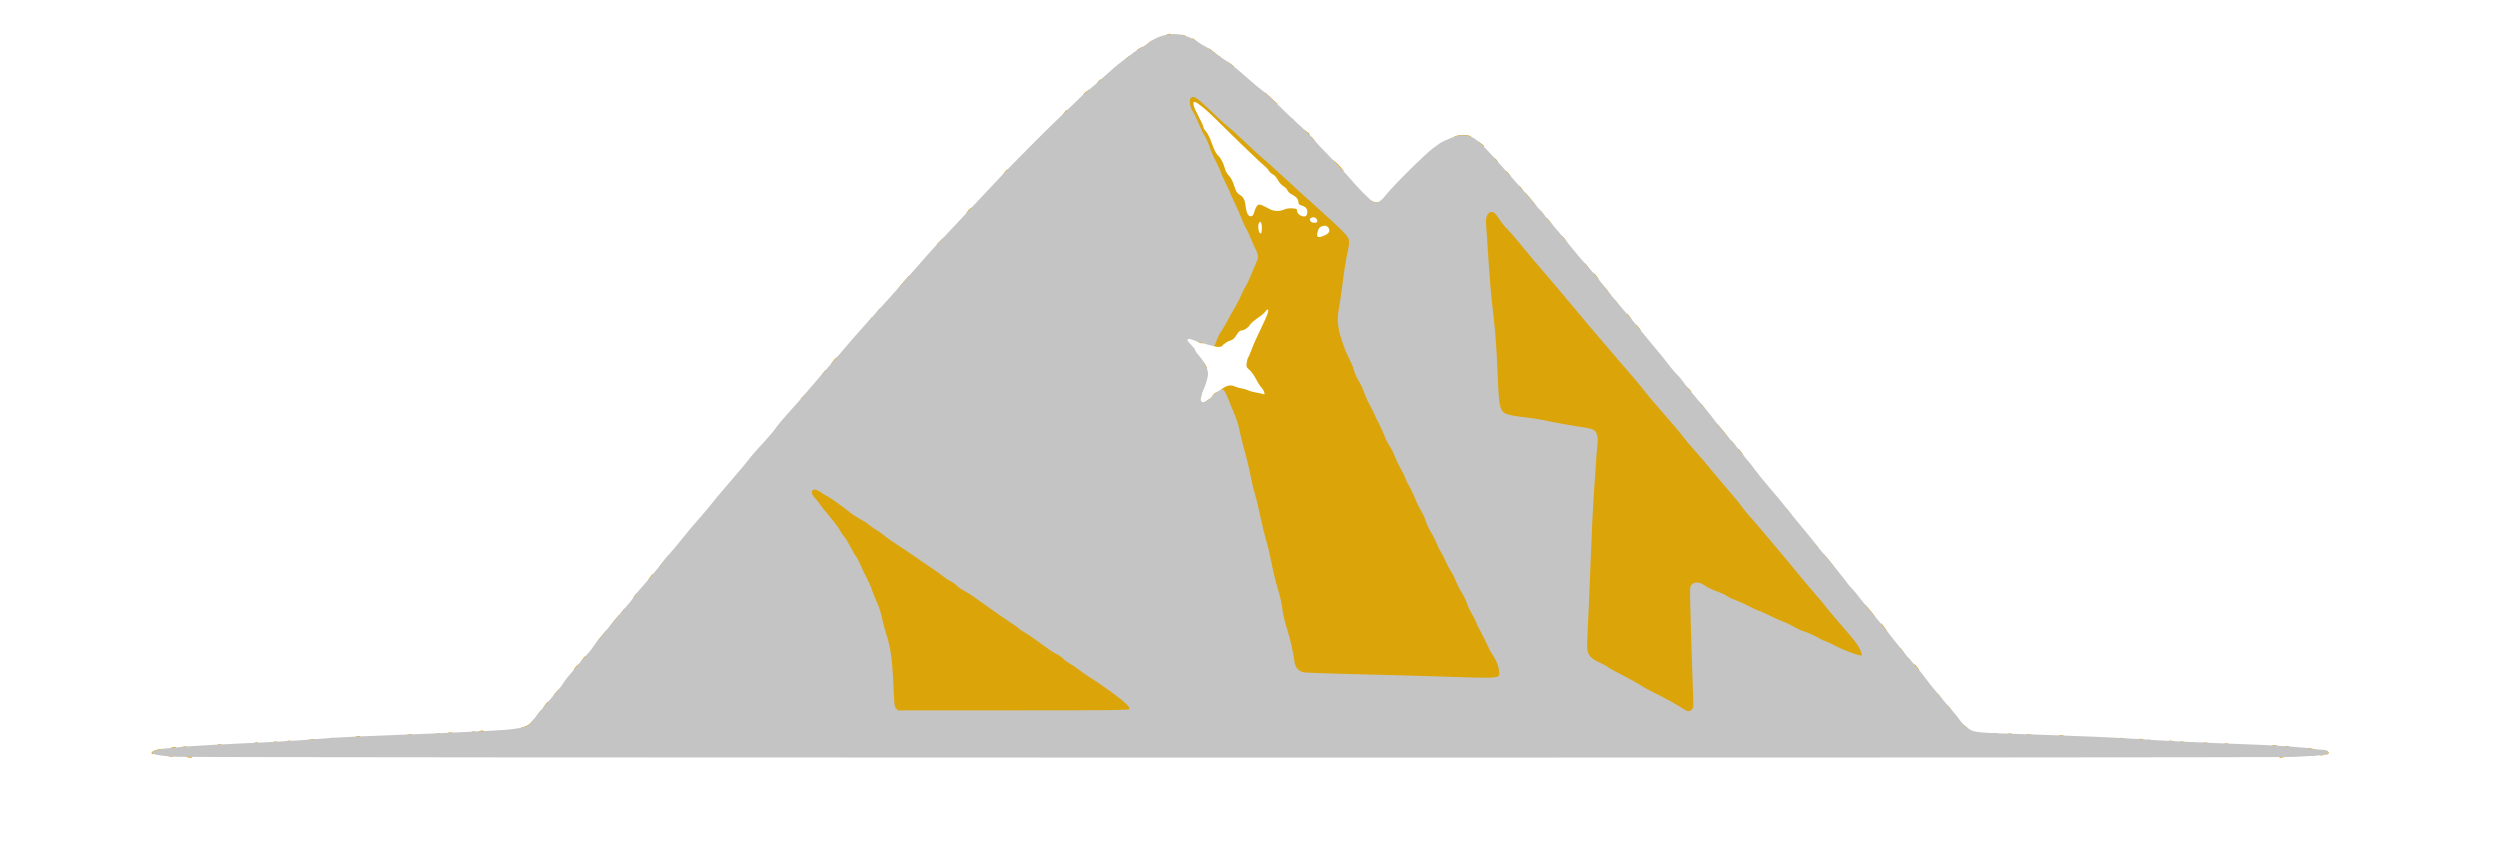
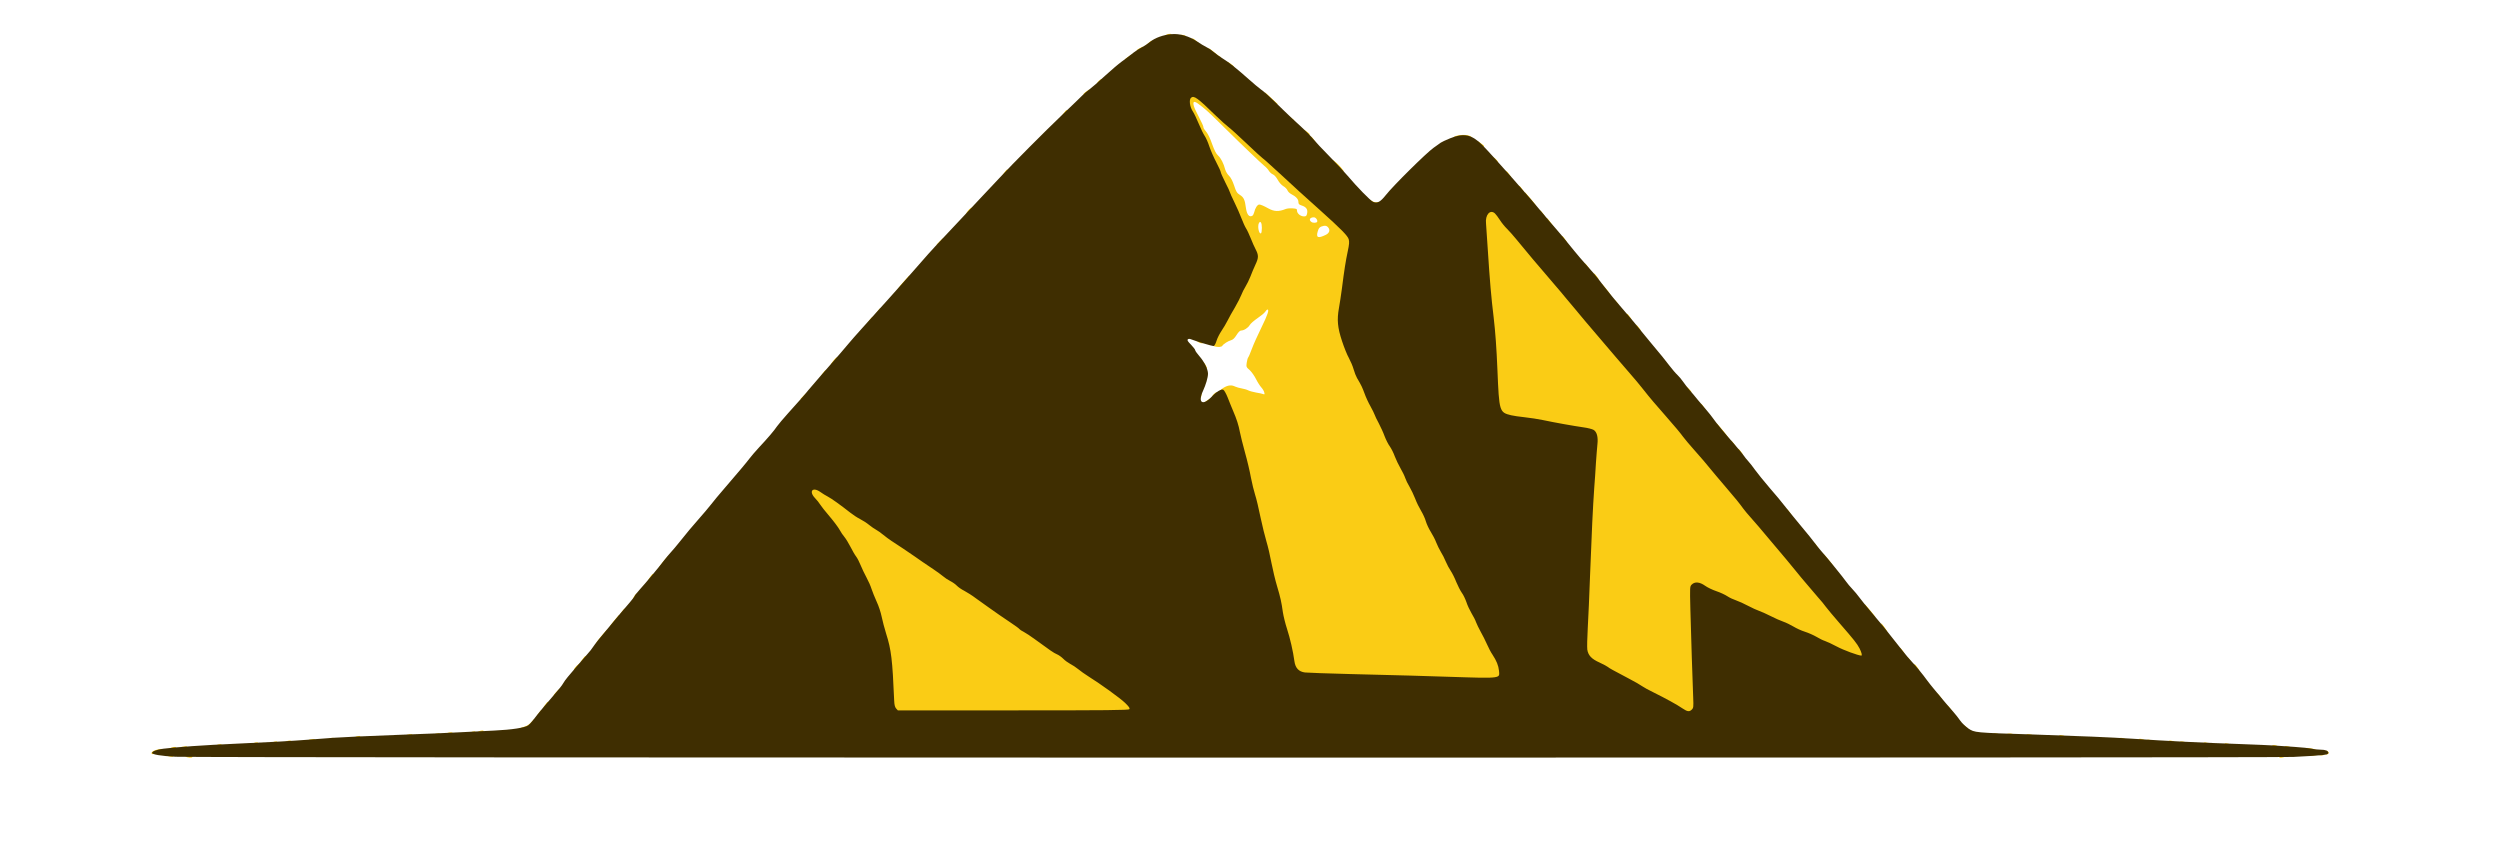
- <svg xmlns="http://www.w3.org/2000/svg" class="img-fluid" id="outputsvg" style="transform: matrix(1, 0, 0, 1, 0, 0); transform-origin: 50% 50%; cursor: move; max-height: none; transition: none;" width="2738" height="922" viewBox="0 0 27380 9220">
-   <g id="l73w51ZrmPEYNYW2V8s7Yf6" fill="rgb(219,165,10)" style="transform: none;">
+ <svg xmlns="http://www.w3.org/2000/svg" class="img-fluid" id="outputsvg" style="transform: matrix(1, 0, 0, 1, 0, 0); transform-origin: 50% 50%; cursor: move; max-height: none; transition: transform 200ms ease-in-out;" width="2738" height="922" viewBox="0 0 27380 9220">
+   <g id="l73w51ZrmPEYNYW2V8s7Yf6" fill="rgb(250,204,21)" style="transform: none;">
    <g style="transform: none;">
      <path id="pKbkvTMDr" d="M2048 8293 c-36 -9 -20 -33 22 -33 33 0 40 3 40 20 0 20 -20 24 -62 13z" />
      <path id="p1GQSht6qa" d="M24960 8280 c0 -16 7 -20 35 -20 40 0 49 24 13 34 -38 10 -48 7 -48 -14z" />
      <path id="pGwJWSbva" d="M1848 8283 c-33 -8 -20 -33 17 -33 28 0 35 4 35 20 0 20 -14 23 -52 13z" />
      <path id="pG8Rnmg7V" d="M25310 8255 c0 -20 -5 -25 -25 -25 -18 0 -25 -5 -25 -20 0 -23 2 -24 70 -9 46 10 50 13 50 40 0 16 -6 29 -12 30 -7 0 -23 2 -35 5 -19 3 -23 -1 -23 -21z" />
      <path id="ps5VfVZti" d="M25408 8272 c-34 -7 -20 -32 17 -32 23 0 35 5 35 14 0 15 -25 24 -52 18z" />
      <path id="pIf8NIReK" d="M25470 8245 c0 -28 12 -32 29 -11 10 12 8 17 -8 26 -19 9 -21 8 -21 -15z" />
      <path id="p1D5a4bLzP" d="M1660 8247 c0 -16 34 -33 84 -42 31 -6 36 -5 36 12 0 15 -11 22 -51 31 -64 15 -69 15 -69 -1z" />
      <path id="pl77cPyNG" d="M1860 8206 c0 -13 28 -26 58 -26 6 0 12 9 12 20 0 16 -7 20 -35 20 -23 0 -35 -5 -35 -14z" />
      <path id="pCrZtDS9a" d="M1980 8195 c0 -8 6 -15 13 -16 6 0 22 -2 35 -5 17 -3 22 1 22 16 0 16 -7 20 -35 20 -24 0 -35 -5 -35 -15z" />
      <path id="pknupxs59" d="M25020 8190 c0 -21 10 -24 48 -14 36 10 27 34 -13 34 -28 0 -35 -4 -35 -20z" />
      <path id="pkcRhNxXt" d="M24880 8180 c0 -20 22 -26 54 -14 30 12 18 34 -19 34 -28 0 -35 -4 -35 -20z" />
      <path id="pgsKfI8h1" d="M2360 8176 c0 -13 28 -26 58 -26 6 0 12 9 12 20 0 16 -7 20 -35 20 -23 0 -35 -5 -35 -14z" />
      <path id="pRYuNlLS3" d="M24360 8160 c0 -21 10 -24 48 -14 36 10 27 34 -13 34 -28 0 -35 -4 -35 -20z" />
      <path id="pzTWmAKPX" d="M2760 8156 c0 -13 28 -26 58 -26 6 0 12 9 12 20 0 16 -7 20 -35 20 -23 0 -35 -5 -35 -14z" />
      <path id="pD4a5sHQI" d="M24130 8150 c0 -21 10 -24 48 -14 36 10 27 34 -13 34 -28 0 -35 -4 -35 -20z" />
      <path id="pmGQkWF04" d="M2970 8146 c0 -13 28 -26 58 -26 6 0 12 9 12 20 0 16 -7 20 -35 20 -23 0 -35 -5 -35 -14z" />
      <path id="pFf9ISbpO" d="M23870 8140 c0 -21 16 -25 58 -14 39 11 27 34 -18 34 -33 0 -40 -3 -40 -20z" />
      <path id="p11SkRyW5u" d="M3120 8136 c0 -13 28 -26 58 -26 6 0 12 9 12 20 0 16 -7 20 -35 20 -23 0 -35 -5 -35 -14z" />
      <path id="plv3TQhJb" d="M23750 8130 c0 -21 10 -24 48 -14 36 10 27 34 -13 34 -28 0 -35 -4 -35 -20z" />
      <path id="p119a3ZlGj" d="M23510 8120 c0 -21 10 -24 48 -14 36 10 27 34 -13 34 -28 0 -35 -4 -35 -20z" />
      <path id="pbr2m17nB" d="M3380 8115 c0 -8 6 -15 13 -16 6 0 22 -2 35 -5 17 -3 22 1 22 16 0 16 -7 20 -35 20 -24 0 -35 -5 -35 -15z" />
      <path id="p2vUGpZqc" d="M23420 8110 c0 -21 10 -24 48 -14 36 10 27 34 -13 34 -28 0 -35 -4 -35 -20z" />
      <path id="phLoVORgk" d="M3590 8106 c0 -13 28 -26 58 -26 6 0 12 9 12 20 0 16 -7 20 -35 20 -23 0 -35 -5 -35 -14z" />
      <path id="p15Z45IgbG" d="M23210 8100 c0 -21 10 -24 48 -14 36 10 27 34 -13 34 -28 0 -35 -4 -35 -20z" />
      <path id="pzxPKjNia" d="M3880 8086 c0 -13 28 -26 58 -26 6 0 12 9 12 20 0 16 -7 20 -35 20 -23 0 -35 -5 -35 -14z" />
      <path id="pHLVrGf3E" d="M22550 8070 c0 -21 10 -24 48 -14 36 10 27 34 -13 34 -28 0 -35 -4 -35 -20z" />
      <path id="p18tozDzio" d="M4440 8066 c0 -7 10 -16 23 -20 41 -11 57 -7 57 14 0 17 -7 20 -40 20 -27 0 -40 -4 -40 -14z" />
      <path id="pTTL40sMW" d="M22190 8060 c0 -21 16 -25 58 -14 39 11 27 34 -18 34 -33 0 -40 -3 -40 -20z" />
      <path id="p13Zwflbs8" d="M4750 8056 c0 -13 28 -26 58 -26 6 0 12 9 12 20 0 16 -7 20 -35 20 -23 0 -35 -5 -35 -14z" />
      <path id="p465NV5id" d="M21830 8050 c0 -21 10 -24 48 -14 36 10 27 34 -13 34 -28 0 -35 -4 -35 -20z" />
      <path id="p110TrbSzK" d="M21960 8056 c0 -17 42 -28 75 -20 46 11 30 34 -25 34 -36 0 -50 -4 -50 -14z" />
      <path id="pEhN9J4Ye" d="M4880 8046 c0 -7 10 -16 23 -20 41 -11 57 -7 57 14 0 17 -7 20 -40 20 -27 0 -40 -4 -40 -14z" />
      <path id="pAWbwdjnj" d="M5140 8036 c0 -13 28 -26 58 -26 6 0 12 9 12 20 0 16 -7 20 -35 20 -23 0 -35 -5 -35 -14z" />
      <path id="paNBl1ENt" d="M5230 8026 c0 -13 28 -26 58 -26 6 0 12 9 12 20 0 16 -7 20 -35 20 -23 0 -35 -5 -35 -14z" />
      <path id="ppFvb9zUX" d="M5690 7986 c0 -8 19 -18 46 -25 31 -8 57 -24 80 -49 l34 -37 0 38 c0 33 -3 37 -25 37 -18 0 -25 5 -25 19 0 13 -10 20 -31 25 -51 10 -79 7 -79 -8z" />
      <path id="p8YxbOKUm" d="M21490 7959 l0 -30 30 21 c44 31 45 40 6 40 -33 0 -36 -2 -36 -31z" />
      <path id="p14KGUhoS" d="M5900 7810 c31 -44 40 -45 40 -6 0 33 -2 36 -31 36 l-30 0 21 -30z" />
      <path id="pE1h0mxQC" d="M18396 7788 c-56 -39 -184 -109 -315 -174 -52 -25 -109 -56 -125 -68 -17 -13 -80 -49 -141 -81 -188 -99 -220 -117 -235 -130 -8 -7 -49 -29 -90 -48 -129 -58 -147 -98 -137 -300 3 -62 15 -341 26 -622 23 -550 37 -848 51 -1045 5 -69 14 -200 19 -291 6 -91 13 -173 16 -181 4 -9 2 -33 -4 -55 -14 -51 -46 -68 -151 -83 -105 -15 -313 -52 -440 -79 -52 -11 -142 -25 -200 -31 -58 -6 -125 -16 -150 -22 -129 -32 -131 -38 -150 -493 -10 -244 -23 -421 -41 -575 -26 -213 -43 -413 -64 -730 -8 -124 -17 -268 -20 -320 -6 -80 -4 -100 12 -130 17 -33 22 -35 72 -38 62 -4 76 6 128 88 19 30 54 73 77 95 22 22 67 72 98 110 109 134 240 289 413 490 55 64 114 133 130 154 17 20 64 77 105 125 41 49 91 108 110 132 19 23 89 105 155 182 66 76 149 174 185 217 36 43 103 121 150 174 47 53 111 130 143 171 32 41 84 105 115 141 31 36 89 102 127 146 124 142 159 184 200 239 22 29 76 93 120 142 73 82 119 135 237 279 24 29 77 91 118 139 95 110 141 167 182 224 18 24 52 65 75 90 23 25 65 74 95 109 29 35 85 101 123 146 155 183 223 264 280 335 33 41 89 109 125 150 36 41 88 102 115 135 27 33 52 62 56 65 3 3 19 23 35 45 16 22 83 102 149 178 215 247 245 292 245 372 0 45 0 45 -35 45 -59 0 -201 -47 -298 -99 -50 -27 -109 -54 -130 -61 -20 -6 -63 -27 -94 -46 -31 -18 -87 -43 -125 -55 -39 -12 -95 -38 -126 -57 -32 -19 -81 -43 -110 -53 -30 -10 -93 -38 -140 -62 -48 -24 -105 -50 -127 -57 -22 -7 -68 -28 -103 -48 -35 -19 -97 -47 -139 -63 -41 -15 -92 -39 -112 -53 -20 -14 -70 -37 -111 -51 -41 -14 -98 -41 -127 -61 -43 -30 -55 -34 -72 -24 -11 6 -24 22 -27 37 -4 15 -4 119 0 232 3 113 11 341 16 506 5 165 12 364 15 442 6 134 5 143 -14 162 -34 34 -106 29 -165 -11z" />
      <path id="pA5xokOdM" d="M9784 7789 c-13 -15 -19 -39 -21 -87 -19 -449 -32 -556 -88 -732 -18 -58 -40 -142 -49 -186 -9 -45 -33 -119 -55 -165 -21 -46 -46 -109 -56 -139 -9 -30 -34 -87 -55 -125 -21 -39 -50 -99 -64 -134 -14 -35 -36 -78 -49 -95 -14 -17 -41 -65 -62 -106 -21 -41 -51 -90 -66 -108 -16 -18 -40 -54 -54 -80 -14 -26 -63 -92 -110 -147 -47 -55 -93 -113 -103 -130 -9 -16 -34 -47 -55 -69 -36 -38 -38 -43 -35 -96 l3 -55 54 -3 c47 -3 60 1 95 26 23 16 59 39 81 50 41 21 145 96 245 175 30 24 80 57 110 72 30 15 75 44 100 65 25 20 59 44 77 53 17 9 52 34 76 54 25 21 65 50 89 66 60 38 207 137 254 170 50 36 121 84 209 143 39 26 85 60 103 75 18 16 54 40 80 53 26 13 58 36 72 51 14 15 50 40 80 55 30 16 88 52 127 82 40 29 103 74 140 100 38 27 91 64 118 83 28 19 87 59 131 89 45 30 85 59 88 65 4 6 26 21 49 32 23 12 76 47 118 78 169 124 210 152 243 166 20 8 51 30 70 49 18 19 53 44 77 57 24 12 64 38 88 58 24 20 72 54 107 76 140 88 352 241 407 294 45 44 57 62 57 86 0 17 -5 36 -12 43 -9 9 -312 12 -1303 12 l-1292 0 -19 -21z" />
      <path id="prXZGzBpj" d="M21320 7754 c0 -39 9 -38 40 6 l21 30 -30 0 c-29 0 -31 -3 -31 -36z" />
      <path id="ptesDErxd" d="M5970 7720 c31 -44 40 -45 40 -6 0 33 -2 36 -31 36 l-30 0 21 -30z" />
      <path id="pAQKsXy2l" d="M21210 7624 c0 -39 9 -38 40 6 l21 30 -30 0 c-29 0 -31 -3 -31 -36z" />
      <path id="ptlIGzrot" d="M6071 7603 c22 -28 58 -63 64 -63 3 0 5 12 5 26 0 33 -22 54 -56 54 -24 0 -25 -2 -13 -17z" />
      <path id="p1DBKH4cT1" d="M16025 7449 c-329 -12 -774 -25 -1275 -37 -239 -6 -458 -14 -487 -17 -69 -8 -107 -49 -117 -126 -14 -106 -47 -248 -80 -350 -19 -57 -39 -140 -46 -184 -15 -108 -26 -160 -65 -290 -18 -60 -45 -173 -60 -250 -14 -77 -39 -183 -55 -235 -16 -52 -45 -172 -65 -265 -19 -94 -45 -204 -59 -246 -13 -41 -34 -126 -46 -189 -11 -63 -40 -187 -65 -275 -24 -88 -49 -187 -55 -220 -15 -80 -36 -145 -75 -235 -17 -41 -45 -108 -60 -149 -16 -40 -35 -75 -42 -78 -25 -10 -13 -32 30 -58 49 -28 85 -31 125 -11 15 7 47 16 71 20 24 4 56 13 71 21 15 8 54 18 86 24 33 5 68 13 78 17 17 6 18 4 12 -19 -3 -14 -18 -39 -32 -54 -14 -15 -41 -57 -59 -93 -18 -36 -50 -80 -70 -98 -36 -31 -37 -35 -31 -79 3 -25 11 -52 16 -58 6 -7 24 -50 41 -96 17 -46 64 -151 105 -234 68 -139 87 -195 65 -195 -5 0 -16 11 -25 25 -9 14 -47 45 -84 70 -37 25 -76 59 -85 75 -19 32 -64 60 -95 60 -12 0 -30 18 -50 50 -21 34 -40 51 -59 56 -31 8 -84 41 -96 61 -8 14 -47 17 -84 7 -43 -12 -23 -99 47 -204 21 -30 50 -80 65 -110 15 -30 51 -96 81 -145 29 -50 60 -111 69 -135 9 -24 29 -65 45 -90 16 -25 41 -76 55 -113 14 -38 36 -90 50 -117 30 -60 31 -74 5 -123 -12 -21 -34 -73 -51 -115 -17 -42 -40 -93 -53 -112 -12 -19 -34 -69 -50 -110 -15 -41 -50 -120 -77 -175 -27 -55 -49 -104 -49 -109 0 -5 -22 -53 -50 -107 -27 -54 -50 -105 -50 -113 0 -8 -22 -57 -49 -108 -27 -51 -61 -129 -76 -173 -14 -44 -37 -96 -51 -116 -14 -20 -43 -80 -65 -133 -22 -53 -52 -115 -67 -138 -22 -33 -27 -55 -30 -115 -3 -48 0 -78 8 -88 15 -19 99 -20 123 -2 32 24 119 103 215 196 53 51 115 107 137 123 22 16 109 95 194 176 85 81 164 154 176 162 13 8 100 87 196 175 182 169 228 210 434 395 224 201 304 282 316 319 14 42 7 126 -21 245 -11 49 -30 166 -40 260 -11 94 -28 207 -37 251 -28 137 -24 212 21 350 21 66 55 152 76 190 21 39 45 97 55 130 9 33 26 76 37 95 48 81 57 101 82 168 14 40 43 103 65 141 21 38 42 80 46 93 4 13 24 55 45 93 20 39 50 102 64 142 15 39 41 91 58 113 16 23 41 72 54 109 14 36 42 95 63 131 21 36 44 83 51 105 7 22 28 65 47 96 18 31 46 89 62 130 15 41 45 101 65 134 20 33 44 85 52 115 9 30 33 82 54 115 21 33 48 85 59 115 12 31 35 77 51 104 17 26 41 74 54 106 13 32 38 78 55 103 16 24 44 79 60 121 17 41 44 94 60 117 17 22 39 69 51 103 11 35 37 90 56 122 20 33 43 77 50 99 8 21 31 69 51 105 21 36 51 97 68 135 17 39 44 91 61 115 52 79 67 121 72 207 4 73 3 82 -16 92 -30 16 -155 19 -407 10z m-1505 -4877 c41 -20 51 -54 24 -84 -14 -14 -26 -18 -48 -14 -40 8 -54 22 -65 63 -19 67 5 76 89 35z m-700 -77 c0 -54 -15 -80 -31 -54 -20 32 -2 128 22 114 5 -4 9 -30 9 -60z m605 -65 c10 -16 -14 -50 -35 -50 -45 0 -60 29 -26 52 16 11 54 10 61 -2z m-708 -68 c6 -4 15 -21 19 -37 10 -46 36 -85 55 -85 15 0 51 15 99 42 65 36 114 38 191 7 14 -6 48 -9 75 -7 44 3 49 5 49 27 1 30 39 61 76 61 24 0 29 -5 35 -35 8 -43 -11 -69 -62 -85 -28 -9 -34 -17 -34 -39 0 -30 -27 -59 -78 -85 -18 -9 -37 -28 -42 -42 -5 -13 -25 -34 -45 -45 -20 -12 -46 -41 -61 -69 -16 -29 -37 -53 -53 -60 -15 -6 -35 -24 -44 -39 -9 -16 -33 -42 -53 -57 -19 -16 -89 -81 -154 -144 -65 -63 -123 -119 -130 -125 -12 -11 -30 -29 -219 -215 -109 -108 -150 -144 -223 -197 -57 -42 -64 -3 -17 90 68 133 79 158 79 172 0 8 14 30 31 49 18 21 44 74 64 133 25 69 43 106 66 127 31 29 60 85 78 154 6 21 24 51 41 67 19 18 39 56 56 107 22 68 31 82 64 103 41 26 54 53 65 140 10 76 37 109 72 87z" />
      <path id="pNTSJ95a3" d="M6295 7316 c9 -14 27 -32 41 -41 23 -15 24 -15 24 13 0 15 -5 33 -12 40 -7 7 -25 12 -40 12 -28 0 -28 -1 -13 -24z" />
      <path id="pHakINkdX" d="M20960 7304 c0 -39 9 -38 40 6 l21 30 -30 0 c-29 0 -31 -3 -31 -36z" />
      <path id="py7pkxT5A" d="M20880 7224 c0 -39 9 -38 40 6 l21 30 -30 0 c-29 0 -31 -3 -31 -36z" />
      <path id="pCThyHiy6" d="M6380 7220 c31 -44 40 -45 40 -6 0 33 -2 36 -31 36 l-30 0 21 -30z" />
      <path id="pO4ULDQRy" d="M20800 7124 c0 -39 9 -38 40 6 l21 30 -30 0 c-29 0 -31 -3 -31 -36z" />
      <path id="pNCLJZu1I" d="M6549 7013 c11 -16 39 -48 60 -73 l40 -45 1 38 c0 35 -2 37 -30 37 -28 0 -30 3 -30 35 0 32 -2 35 -31 35 l-30 0 20 -27z" />
      <path id="poXzpicE0" d="M20620 6916 c0 -8 -5 -16 -11 -18 -6 -2 -9 -19 -7 -38 l3 -35 33 44 c39 53 40 61 7 61 -15 0 -25 -6 -25 -14z" />
      <path id="p7Fie1GIE" d="M6699 6833 c11 -16 33 -44 50 -63 l30 -35 1 38 c0 30 -3 37 -20 37 -15 0 -20 7 -20 25 0 21 -5 25 -31 25 l-30 0 20 -27z" />
      <path id="pUIRj2nAG" d="M20472 6748 c-7 -7 -12 -20 -12 -29 0 -9 -9 -19 -20 -22 -16 -4 -20 -13 -20 -44 l1 -38 40 45 c22 25 49 57 60 73 l20 27 -28 0 c-16 0 -34 -5 -41 -12z" />
      <path id="p6xKmrNac" d="M6810 6700 c31 -44 40 -45 40 -6 0 33 -2 36 -31 36 l-30 0 21 -30z" />
      <path id="pgkWQfeSV" d="M6930 6564 c0 -12 34 -64 42 -64 4 0 8 16 8 35 0 31 -3 35 -25 35 -14 0 -25 -3 -25 -6z" />
      <path id="pLBh4ncSu" d="M7120 6320 c31 -44 40 -45 40 -6 0 33 -2 36 -31 36 l-30 0 21 -30z" />
      <path id="p17MUl5MzT" d="M7239 6183 c11 -16 33 -44 50 -63 l30 -35 1 38 c0 30 -3 37 -20 37 -15 0 -20 7 -20 25 0 21 -5 25 -31 25 l-30 0 20 -27z" />
      <path id="pTdi22nAn" d="M20020 6170 c0 -25 -4 -30 -25 -30 -22 0 -25 -4 -25 -37 l1 -38 35 40 c19 22 44 52 55 68 l20 27 -30 0 c-28 0 -31 -3 -31 -30z" />
      <path id="p1AzLCiujS" d="M19860 5974 c0 -39 9 -38 40 6 l21 30 -30 0 c-29 0 -31 -3 -31 -36z" />
      <path id="pd7sKbUDu" d="M19560 5604 c0 -39 9 -38 40 6 l21 30 -30 0 c-29 0 -31 -3 -31 -36z" />
      <path id="pSmI3yV0V" d="M19030 4944 c0 -39 9 -38 40 6 l21 30 -30 0 c-29 0 -31 -3 -31 -36z" />
      <path id="pbWDieD4Z" d="M18950 4854 c0 -39 9 -38 40 6 l21 30 -30 0 c-29 0 -31 -3 -31 -36z" />
      <path id="pnuOTQSSp" d="M18880 4790 c0 -11 -7 -20 -15 -20 -9 0 -15 -9 -15 -24 0 -18 -6 -25 -22 -28 -19 -2 -23 -10 -26 -43 l-2 -40 40 45 c22 25 54 64 71 88 l30 42 -30 0 c-24 0 -31 -4 -31 -20z" />
      <path id="p1G6iHhOfY" d="M18620 4455 c0 -44 9 -44 38 0 l22 35 -30 0 c-28 0 -30 -3 -30 -35z" />
      <path id="pGgvLm6qs" d="M13190 4413 c0 -5 16 -18 35 -31 l35 -22 0 30 c0 28 -3 30 -35 30 -19 0 -35 -3 -35 -7z" />
      <path id="pqF3sGSQJ" d="M8800 4335 c19 -19 35 -35 37 -35 2 0 3 16 3 35 0 34 -1 35 -37 35 l-37 0 34 -35z" />
      <path id="p1DXjxla3v" d="M13120 4335 c0 -28 4 -35 20 -35 21 0 24 10 14 48 -10 36 -34 27 -34 -13z" />
      <path id="p12ANdOZkH" d="M13281 4331 c7 -10 20 -23 30 -30 17 -10 19 -8 19 19 0 27 -3 30 -30 30 -27 0 -29 -2 -19 -19z" />
      <path id="ppiBeMA4Y" d="M18467 4293 c-4 -3 -7 -19 -7 -35 0 -28 1 -28 21 -14 11 8 27 24 35 35 14 20 14 21 -14 21 -16 0 -32 -3 -35 -7z" />
      <path id="p1A6wr6yVv" d="M9010 4090 c31 -44 40 -45 40 -6 0 33 -2 36 -31 36 l-30 0 21 -30z" />
      <path id="pUo4R7JGW" d="M13170 4005 c0 -43 14 -45 35 -5 20 38 19 40 -10 40 -22 0 -25 -4 -25 -35z" />
      <path id="p18msTjQom" d="M9118 3962 c12 -16 28 -35 37 -42 15 -12 16 -10 13 26 -3 36 -5 39 -37 42 l-33 3 20 -29z" />
      <path id="p16fTJqjQQ" d="M13128 3749 c-30 -17 -20 -29 22 -29 33 0 40 3 40 20 0 22 -32 27 -62 9z" />
      <path id="p6qdmCdde" d="M17920 3593 l1 -38 24 28 c32 36 31 47 0 47 -22 0 -25 -4 -25 -37z" />
      <path id="pnXq4QRiK" d="M9520 3510 c31 -44 40 -45 40 -6 0 33 -2 36 -31 36 l-30 0 21 -30z" />
      <path id="p9FuMAJJg" d="M17810 3464 c0 -39 9 -38 40 6 l21 30 -30 0 c-29 0 -31 -3 -31 -36z" />
      <path id="pv3yIa7jF" d="M9610 3410 c31 -44 40 -45 40 -6 0 33 -2 36 -31 36 l-30 0 21 -30z" />
      <path id="pqenj6LXC" d="M17670 3310 c0 -41 8 -39 49 13 12 15 11 17 -18 17 -28 0 -31 -3 -31 -30z" />
      <path id="p1A7fQakvg" d="M17580 3205 c0 -18 -5 -25 -20 -25 -17 0 -20 -7 -20 -37 l1 -38 30 35 c17 19 39 47 50 63 l20 27 -30 0 c-26 0 -31 -4 -31 -25z" />
      <path id="pywmTAVvb" d="M9849 3143 c11 -16 41 -50 66 -78 l45 -50 -2 40 c-3 37 -5 40 -35 43 -30 3 -33 6 -33 38 0 31 -2 34 -31 34 l-30 0 20 -27z" />
      <path id="pcoh7ISt9" d="M17450 3024 c0 -39 9 -38 40 6 l21 30 -30 0 c-29 0 -31 -3 -31 -36z" />
      <path id="p1GmP7xPsm" d="M17350 2914 c0 -39 9 -38 40 6 l21 30 -30 0 c-29 0 -31 -3 -31 -36z" />
      <path id="pnFvwe03x" d="M10290 2645 c19 -19 35 -35 37 -35 2 0 3 16 3 35 0 34 -1 35 -37 35 l-37 0 34 -35z" />
      <path id="p1CaXPeZsq" d="M17100 2614 c0 -39 9 -38 40 6 l21 30 -30 0 c-29 0 -31 -3 -31 -36z" />
      <path id="p1HnenaAua" d="M16960 2470 c0 -11 -7 -20 -15 -20 -11 0 -15 -11 -15 -36 0 -43 9 -38 59 31 l32 45 -30 0 c-24 0 -31 -4 -31 -20z" />
      <path id="pvCfGgt85" d="M16860 2334 c0 -39 9 -38 40 6 l21 30 -30 0 c-29 0 -31 -3 -31 -36z" />
      <path id="pJNeDaMdy" d="M10596 2315 c9 -14 26 -30 36 -36 18 -9 19 -7 16 23 -3 29 -7 33 -36 36 l-33 3 17 -26z" />
      <path id="pinjsTcVh" d="M15023 2243 c-29 -4 -33 -8 -33 -33 l0 -30 33 20 c23 14 41 18 65 14 28 -5 32 -4 32 15 0 22 -14 24 -97 14z" />
      <path id="pVcYTQL0X" d="M16760 2215 c0 -32 -2 -35 -30 -35 -28 0 -30 -2 -30 -37 l1 -38 40 45 c21 25 49 57 60 73 l20 27 -30 0 c-29 0 -31 -3 -31 -35z" />
      <path id="ptlog7Vmv" d="M16630 2064 c0 -39 9 -38 40 6 l21 30 -30 0 c-29 0 -31 -3 -31 -36z" />
      <path id="pvLS20dPA" d="M16490 1904 c0 -39 9 -38 40 6 l21 30 -30 0 c-29 0 -31 -3 -31 -36z" />
      <path id="pIMRCF5yB" d="M11000 1890 c31 -44 40 -45 40 -6 0 33 -2 36 -31 36 l-30 0 21 -30z" />
      <path id="p1Be3NR3GC" d="M14660 1845 c0 -33 -2 -35 -35 -35 -32 0 -35 -2 -35 -31 l0 -30 28 19 c26 19 64 58 91 95 12 15 10 17 -18 17 -29 0 -31 -2 -31 -35z" />
      <path id="p2Hos0aSr" d="M16350 1750 c0 -27 2 -29 19 -19 10 7 23 20 30 30 10 17 8 19 -19 19 -27 0 -30 -3 -30 -30z" />
      <path id="pm00t7lcj" d="M16190 1579 l0 -30 30 21 c44 31 45 40 6 40 -33 0 -36 -2 -36 -31z" />
      <path id="pAH2i7xiB" d="M14350 1524 c0 -39 9 -38 40 6 l21 30 -30 0 c-29 0 -31 -3 -31 -36z" />
      <path id="ps2etCeQI" d="M15920 1509 c0 -29 134 -43 179 -20 39 22 21 28 -79 28 -55 0 -100 -4 -100 -8z" />
      <path id="pkXYVcgKu" d="M14280 1449 l0 -30 30 21 c44 31 45 40 6 40 -33 0 -36 -2 -36 -31z" />
      <path id="pWUCKJwiP" d="M14110 1299 l0 -30 30 21 c44 31 45 40 6 40 -33 0 -36 -2 -36 -31z" />
      <path id="pwwXqTJwf" d="M11650 1240 c31 -44 40 -45 40 -6 0 33 -2 36 -31 36 l-30 0 21 -30z" />
      <path id="pXiGevmK7" d="M13920 1120 c0 -14 -7 -20 -24 -20 -31 0 -48 -22 -44 -58 l3 -30 70 64 69 64 -37 0 c-30 0 -37 -4 -37 -20z" />
      <path id="p4QZWjWy6" d="M11865 1030 c3 -5 19 -19 35 -30 l30 -21 0 30 c0 29 -3 31 -36 31 -20 0 -33 -4 -29 -10z" />
      <path id="p11LD1fumI" d="M12021 901 c7 -10 20 -23 30 -30 17 -10 19 -8 19 19 0 27 -3 30 -30 30 -27 0 -29 -2 -19 -19z" />
      <path id="p15NQHknnh" d="M13450 709 l0 -30 30 21 c44 31 45 40 6 40 -33 0 -36 -2 -36 -31z" />
      <path id="pM2kENduk" d="M12320 653 c0 -5 16 -18 35 -31 l35 -22 0 30 c0 28 -3 30 -35 30 -19 0 -35 -3 -35 -7z" />
      <path id="pKFqeDnmA" d="M13300 610 c0 -28 -3 -30 -35 -30 -31 0 -35 -3 -35 -25 0 -14 4 -25 9 -25 5 0 33 20 62 45 29 25 56 45 61 45 4 0 8 5 8 10 0 6 -16 10 -35 10 -32 0 -35 -2 -35 -30z" />
      <path id="p1D2YTjPxz" d="M12450 552 c0 -7 17 -18 63 -40 4 -2 7 8 7 22 0 23 -4 26 -35 26 -19 0 -35 -4 -35 -8z" />
      <path id="p1FPQpGMjG" d="M12575 474 c38 -34 40 -34 43 -14 6 38 -5 50 -45 50 l-38 -1 40 -35z" />
      <path id="pVJ8cc8Om" d="M13050 445 c0 -31 11 -32 47 0 l28 24 -37 1 c-34 0 -38 -3 -38 -25z" />
      <path id="pKRZxkQ1" d="M12920 400 c0 -21 10 -24 48 -14 36 10 27 34 -13 34 -28 0 -35 -4 -35 -20z" />
      <path id="p1ClJk3xuh" d="M12760 396 c0 -13 28 -26 58 -26 6 0 12 9 12 20 0 16 -7 20 -35 20 -23 0 -35 -5 -35 -14z" />
    </g>
  </g>
-   <g id="l4gizkngbuLh39wsiNa7Fqi" fill="rgb(196,196,196)" style="transform: none;">
+   <g id="l4gizkngbuLh39wsiNa7Fqi" fill="rgb(63,46,1)" style="transform: none;">
    <g style="transform: none;">
      <path id="pIKJsV60B" d="M1925 8288 c-162 -8 -261 -25 -259 -43 2 -17 51 -35 121 -45 131 -17 451 -40 798 -55 384 -17 614 -30 805 -45 69 -5 188 -14 265 -20 77 -6 385 -20 685 -31 300 -11 622 -24 715 -30 94 -5 256 -13 360 -18 191 -9 333 -31 370 -57 11 -8 34 -32 50 -53 58 -76 150 -187 233 -281 46 -52 91 -108 99 -125 9 -16 32 -49 52 -72 20 -22 65 -76 101 -119 36 -42 86 -100 111 -128 26 -28 55 -65 65 -82 18 -28 80 -106 179 -223 22 -26 69 -83 105 -126 36 -43 89 -105 118 -138 28 -33 52 -64 52 -69 0 -4 26 -37 57 -72 67 -74 209 -243 271 -325 24 -31 58 -70 74 -88 17 -18 54 -62 82 -97 66 -84 166 -204 236 -282 30 -33 83 -96 118 -140 34 -43 88 -109 120 -145 177 -206 271 -317 301 -358 19 -25 66 -80 105 -122 92 -98 165 -183 196 -230 14 -20 68 -84 120 -142 142 -157 196 -219 221 -252 13 -16 71 -84 129 -150 196 -223 285 -326 318 -367 18 -23 81 -93 138 -157 58 -64 127 -141 154 -171 27 -30 83 -92 125 -138 96 -106 336 -377 395 -446 48 -57 209 -232 300 -326 30 -32 80 -84 110 -117 30 -33 123 -132 205 -219 83 -87 184 -195 225 -239 136 -147 495 -508 686 -690 104 -99 202 -193 218 -210 15 -16 50 -46 76 -65 26 -19 103 -86 171 -149 68 -62 150 -132 182 -155 32 -22 81 -60 110 -83 29 -24 77 -56 108 -72 30 -16 74 -45 97 -64 50 -42 144 -76 232 -83 90 -8 194 22 280 80 36 24 84 54 108 65 24 12 60 37 80 55 20 18 62 47 92 66 63 37 166 120 290 231 47 42 103 89 125 105 46 32 100 82 250 229 56 55 142 136 191 179 49 44 109 105 133 135 25 31 106 117 180 192 75 76 165 172 201 215 101 120 252 275 279 285 47 18 78 1 138 -74 79 -101 447 -465 523 -518 34 -24 70 -50 80 -57 9 -7 55 -28 101 -47 149 -61 237 -43 352 72 109 110 538 595 692 783 33 41 81 97 106 124 45 50 101 118 209 252 30 38 96 114 145 169 50 55 104 118 120 140 65 87 184 235 260 321 91 105 180 210 227 271 18 23 60 74 93 113 114 136 146 175 199 245 30 39 68 84 86 100 18 17 46 50 63 75 17 25 49 66 71 92 23 25 64 74 91 108 28 33 71 85 96 113 25 29 56 68 69 87 33 48 128 164 234 284 48 56 95 112 104 126 9 14 30 41 48 60 18 19 52 63 76 97 24 34 95 121 158 195 64 73 138 162 165 198 28 36 106 132 175 215 69 82 137 166 150 185 13 19 46 60 72 90 70 79 249 299 277 340 13 19 44 56 68 81 24 25 58 66 76 91 18 25 77 98 132 163 55 64 115 135 133 158 18 23 58 74 90 114 31 39 86 109 122 154 36 46 81 99 100 118 36 37 120 138 167 204 16 21 48 63 73 92 25 29 72 86 105 126 33 40 81 95 106 123 25 28 60 73 78 99 18 26 58 64 88 85 70 46 63 46 708 66 520 17 848 31 1085 46 388 26 754 44 1190 59 162 6 329 13 370 16 41 3 140 10 220 15 80 5 163 14 185 19 22 6 64 11 93 11 59 0 92 13 92 35 0 23 -39 27 -385 45 -232 11 -22973 10 -23190 -2z m16604 -517 c18 -18 19 -31 15 -128 -7 -171 -24 -695 -31 -969 -6 -248 -6 -251 15 -272 34 -34 87 -29 146 13 26 19 83 46 125 60 42 14 95 39 119 55 24 16 67 36 95 45 29 10 88 36 132 60 44 23 98 48 120 55 22 7 79 33 127 57 47 24 110 52 140 62 29 10 78 34 110 53 31 19 87 45 126 57 38 12 94 37 125 55 31 19 74 40 94 46 21 7 80 34 130 61 72 39 236 99 268 99 12 0 3 -34 -19 -78 -29 -55 -60 -94 -221 -279 -66 -76 -133 -156 -149 -178 -16 -22 -32 -42 -35 -45 -4 -3 -29 -32 -56 -65 -27 -33 -79 -94 -115 -135 -36 -41 -92 -109 -125 -150 -57 -71 -125 -152 -280 -335 -38 -45 -94 -111 -123 -146 -30 -35 -72 -84 -95 -109 -23 -25 -57 -66 -75 -90 -41 -57 -87 -114 -182 -224 -41 -48 -94 -110 -118 -139 -118 -144 -164 -197 -237 -279 -44 -49 -98 -113 -120 -142 -41 -55 -76 -97 -200 -239 -38 -44 -96 -110 -127 -146 -31 -36 -83 -100 -115 -141 -32 -41 -96 -118 -143 -171 -47 -53 -114 -131 -150 -174 -36 -43 -119 -141 -185 -217 -66 -77 -136 -159 -155 -182 -19 -24 -69 -83 -110 -132 -41 -48 -88 -105 -105 -125 -16 -21 -75 -90 -130 -154 -173 -201 -304 -356 -413 -490 -31 -38 -76 -88 -98 -110 -23 -22 -58 -65 -77 -95 -19 -30 -44 -63 -55 -73 -52 -47 -108 16 -97 112 3 29 12 162 20 295 21 328 37 515 64 736 18 154 31 331 41 575 19 455 21 461 150 493 25 6 92 16 150 22 58 6 148 20 200 31 127 27 335 64 440 79 47 6 97 19 113 28 36 22 51 78 42 157 -3 33 -11 123 -16 200 -4 77 -13 203 -19 280 -15 216 -28 491 -45 940 -8 226 -20 494 -26 596 -6 103 -8 208 -5 233 10 64 46 103 136 143 41 19 82 41 90 48 15 13 47 31 235 130 61 32 124 68 141 81 16 12 73 43 125 68 131 65 259 135 315 174 55 37 76 40 103 13z m-6161 -4 c9 -10 -2 -26 -46 -69 -54 -52 -267 -206 -406 -293 -35 -22 -83 -56 -107 -76 -24 -20 -64 -46 -88 -58 -24 -13 -59 -38 -77 -57 -19 -19 -50 -41 -70 -49 -33 -14 -74 -42 -243 -166 -42 -31 -95 -66 -118 -78 -23 -11 -45 -26 -49 -32 -3 -6 -43 -35 -88 -65 -44 -30 -103 -70 -131 -89 -27 -19 -80 -56 -118 -83 -37 -26 -100 -71 -140 -100 -39 -30 -97 -66 -127 -82 -30 -15 -66 -40 -80 -55 -14 -15 -46 -38 -72 -51 -26 -13 -62 -37 -80 -53 -18 -15 -64 -49 -103 -75 -88 -59 -159 -107 -209 -143 -47 -33 -194 -132 -254 -170 -24 -16 -64 -45 -89 -66 -24 -20 -59 -45 -76 -54 -18 -9 -52 -33 -77 -53 -25 -21 -70 -50 -100 -65 -30 -15 -80 -48 -110 -72 -100 -79 -204 -154 -245 -175 -22 -11 -59 -34 -81 -50 -85 -60 -129 -7 -57 68 21 22 46 53 55 69 10 17 56 75 103 130 47 55 96 121 110 147 14 26 38 62 54 80 15 18 45 67 66 108 21 41 48 89 62 106 13 17 35 60 49 95 14 35 43 95 64 134 21 38 46 95 55 125 10 30 35 93 56 139 22 46 46 120 55 165 9 44 31 128 49 186 56 176 69 283 88 732 2 48 8 72 21 87 l19 21 1262 0 c1030 0 1265 -2 1273 -13z m4036 -359 c16 -9 18 -18 13 -62 -6 -57 -27 -109 -71 -176 -17 -24 -44 -76 -61 -115 -17 -38 -47 -99 -68 -135 -20 -36 -43 -84 -51 -105 -7 -22 -30 -66 -50 -99 -19 -32 -45 -87 -56 -122 -12 -34 -34 -81 -51 -103 -16 -23 -43 -76 -60 -117 -16 -42 -44 -97 -60 -121 -17 -25 -42 -71 -55 -103 -13 -32 -37 -80 -54 -106 -16 -27 -39 -73 -51 -104 -11 -30 -38 -82 -59 -115 -21 -33 -45 -85 -54 -115 -8 -30 -32 -82 -52 -115 -20 -33 -50 -93 -65 -134 -16 -41 -44 -99 -62 -130 -19 -31 -40 -74 -47 -96 -7 -22 -30 -69 -51 -105 -21 -36 -49 -95 -63 -131 -13 -37 -38 -86 -54 -109 -17 -22 -43 -74 -58 -113 -14 -40 -44 -103 -64 -142 -21 -38 -41 -80 -45 -93 -4 -13 -25 -55 -46 -93 -22 -38 -51 -101 -65 -141 -25 -67 -34 -87 -82 -168 -11 -19 -28 -62 -37 -95 -9 -33 -33 -89 -52 -124 -20 -35 -53 -118 -75 -185 -49 -148 -57 -233 -34 -361 9 -49 23 -144 32 -210 26 -206 42 -307 64 -410 17 -79 19 -107 11 -135 -11 -38 -86 -114 -316 -320 -206 -185 -252 -226 -434 -395 -96 -88 -183 -167 -196 -175 -12 -8 -91 -81 -176 -162 -85 -81 -172 -160 -194 -176 -22 -16 -84 -72 -137 -123 -205 -199 -241 -225 -273 -199 -25 21 -15 99 18 149 15 22 44 84 66 137 22 53 51 113 65 133 14 20 37 72 51 116 15 44 49 122 76 173 27 51 49 100 49 108 0 8 23 59 50 113 28 54 50 102 50 107 0 5 22 54 49 109 27 55 62 134 77 175 16 41 38 91 50 110 13 19 36 70 53 112 17 42 39 94 51 115 35 67 36 95 0 170 -17 38 -43 97 -56 133 -14 35 -38 85 -54 110 -16 25 -36 66 -45 90 -9 24 -40 85 -69 135 -30 49 -66 115 -81 145 -15 30 -45 81 -66 112 -21 31 -47 81 -56 112 -11 35 -24 56 -33 56 -17 0 -189 -52 -237 -71 -25 -10 -36 -10 -44 -2 -9 9 0 23 35 58 25 26 46 53 46 61 0 7 21 36 46 65 53 60 94 143 94 192 0 41 -23 119 -55 189 -60 129 -3 167 95 63 53 -56 107 -88 128 -76 10 5 31 43 47 83 15 40 43 107 60 148 39 90 60 155 75 235 6 33 31 132 55 220 25 88 54 212 65 275 12 63 33 148 46 189 14 42 40 152 59 246 20 93 49 213 65 265 16 52 41 158 55 235 15 77 42 190 60 250 39 130 50 182 65 290 7 44 27 127 46 184 33 102 66 244 80 350 10 77 48 118 117 126 29 3 248 11 487 17 461 11 896 23 1275 36 239 8 317 6 349 -10z" />
    </g>
  </g>
</svg>
